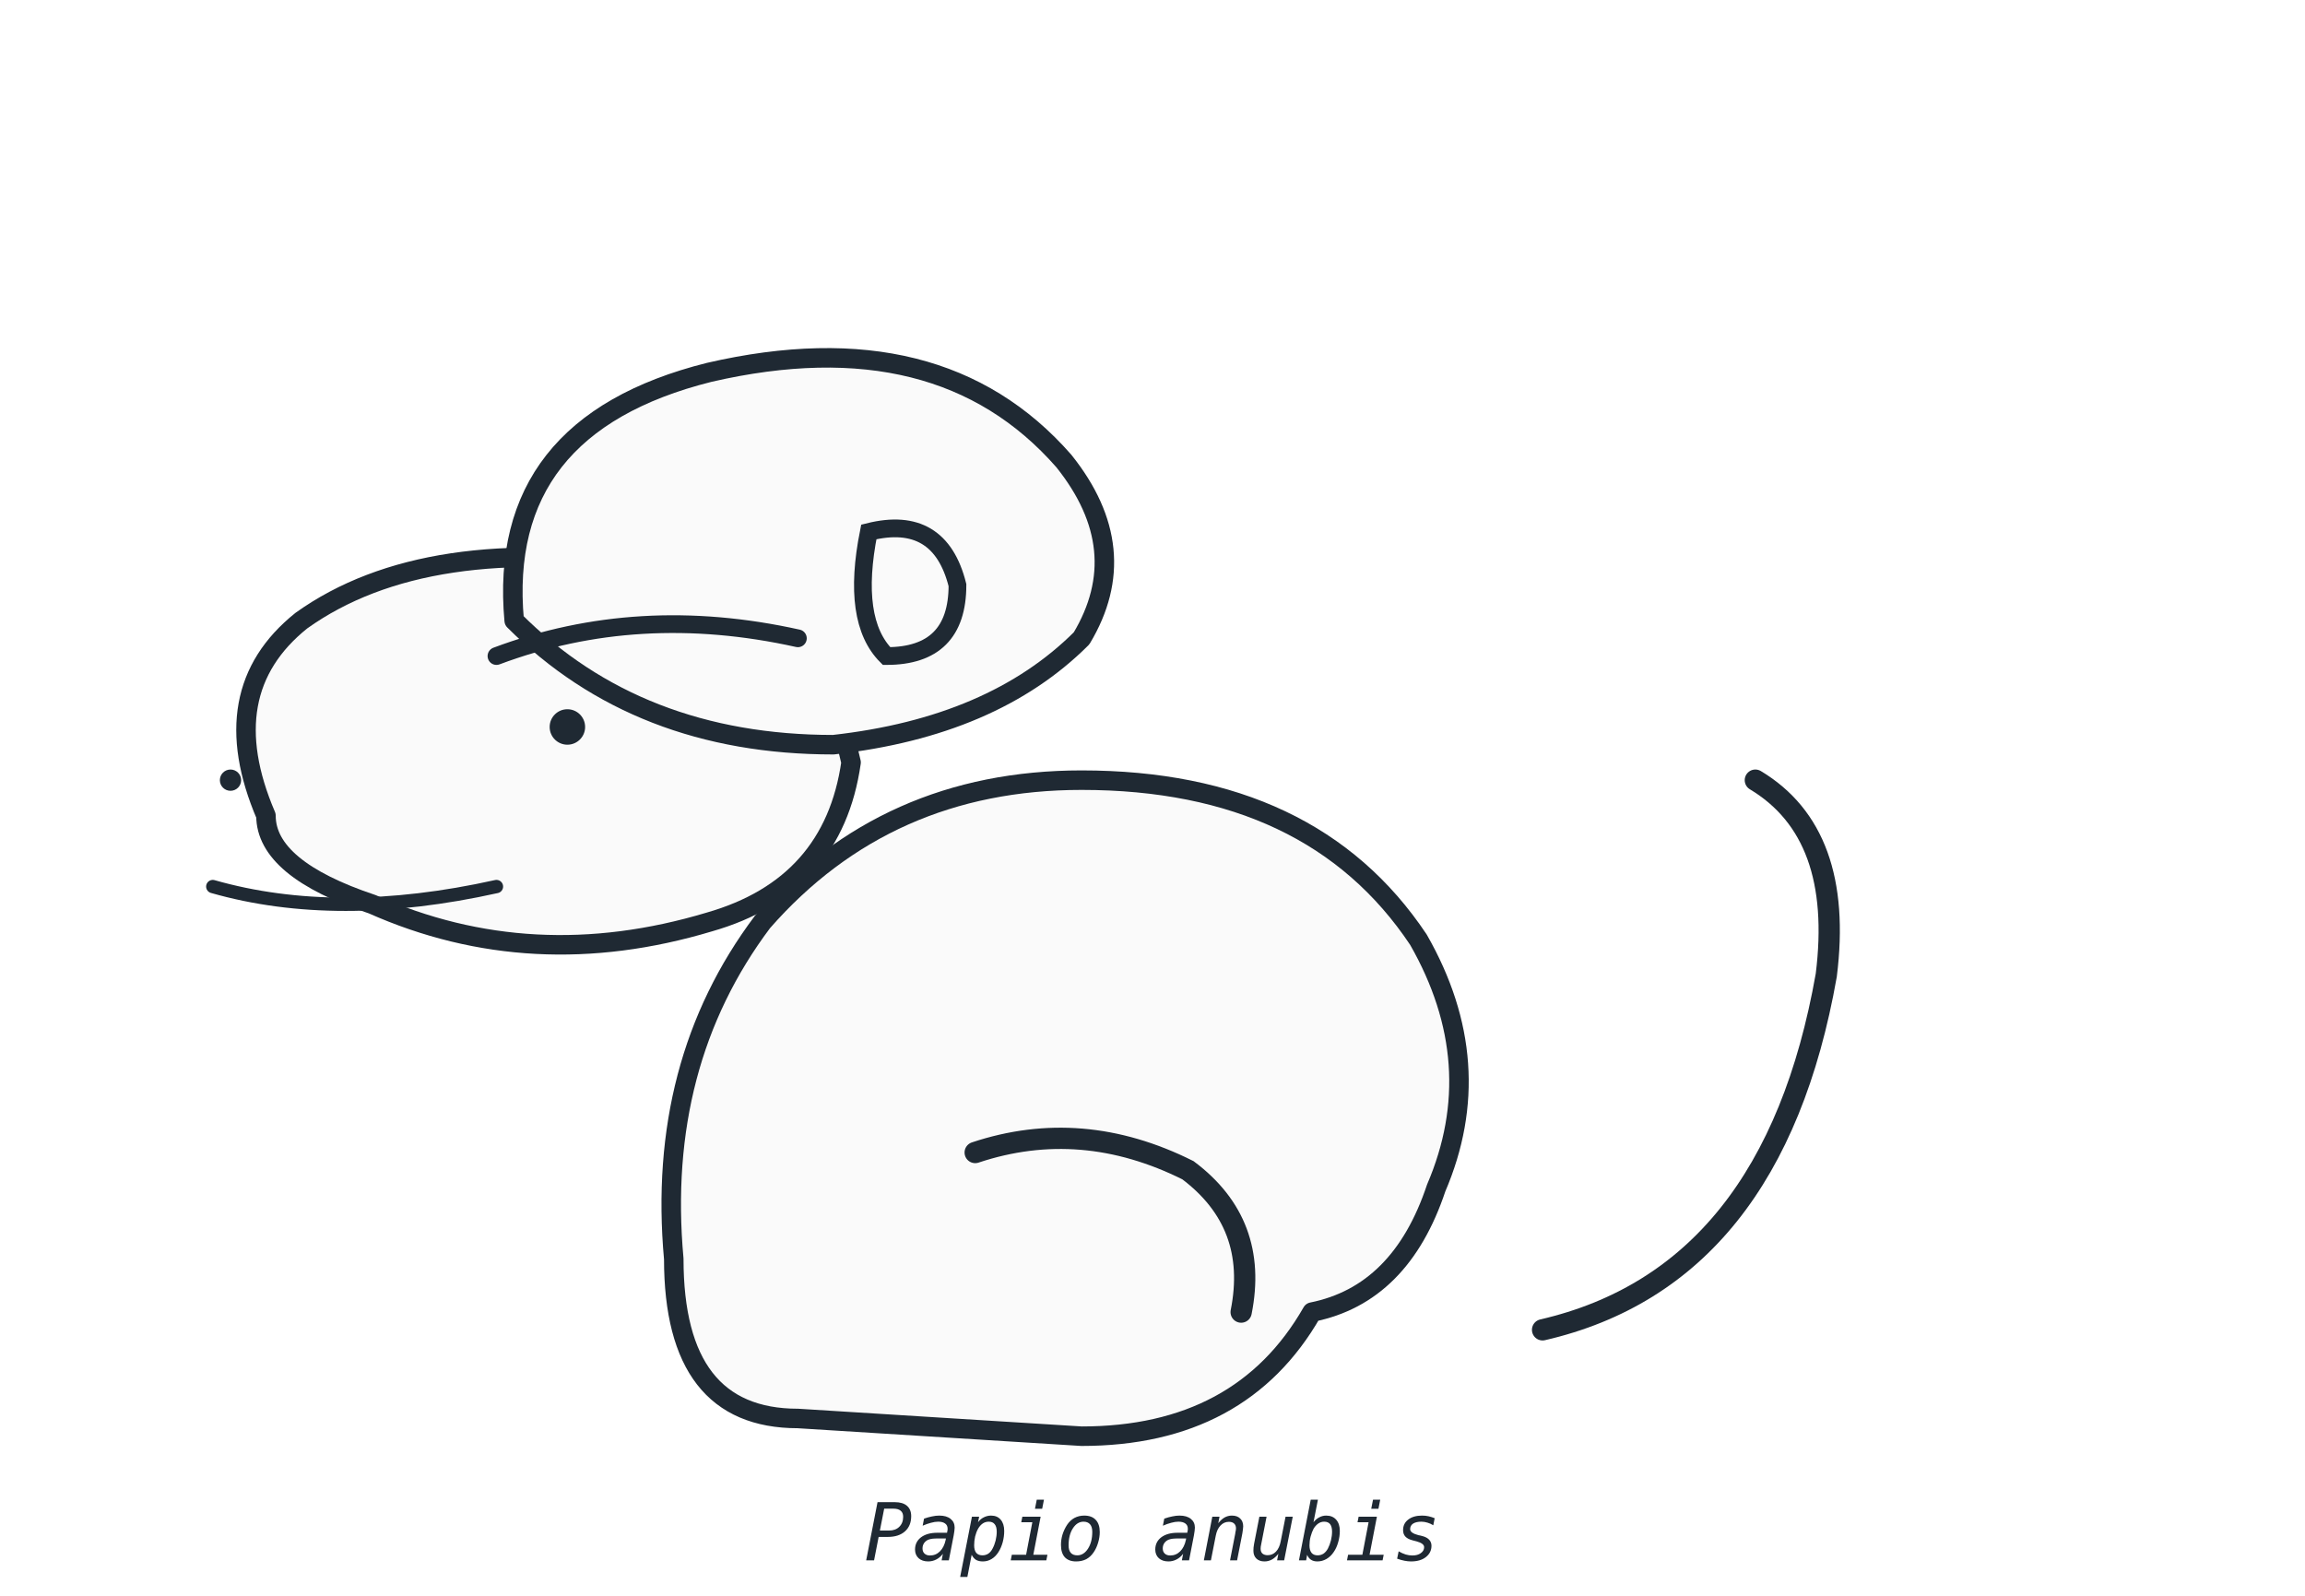
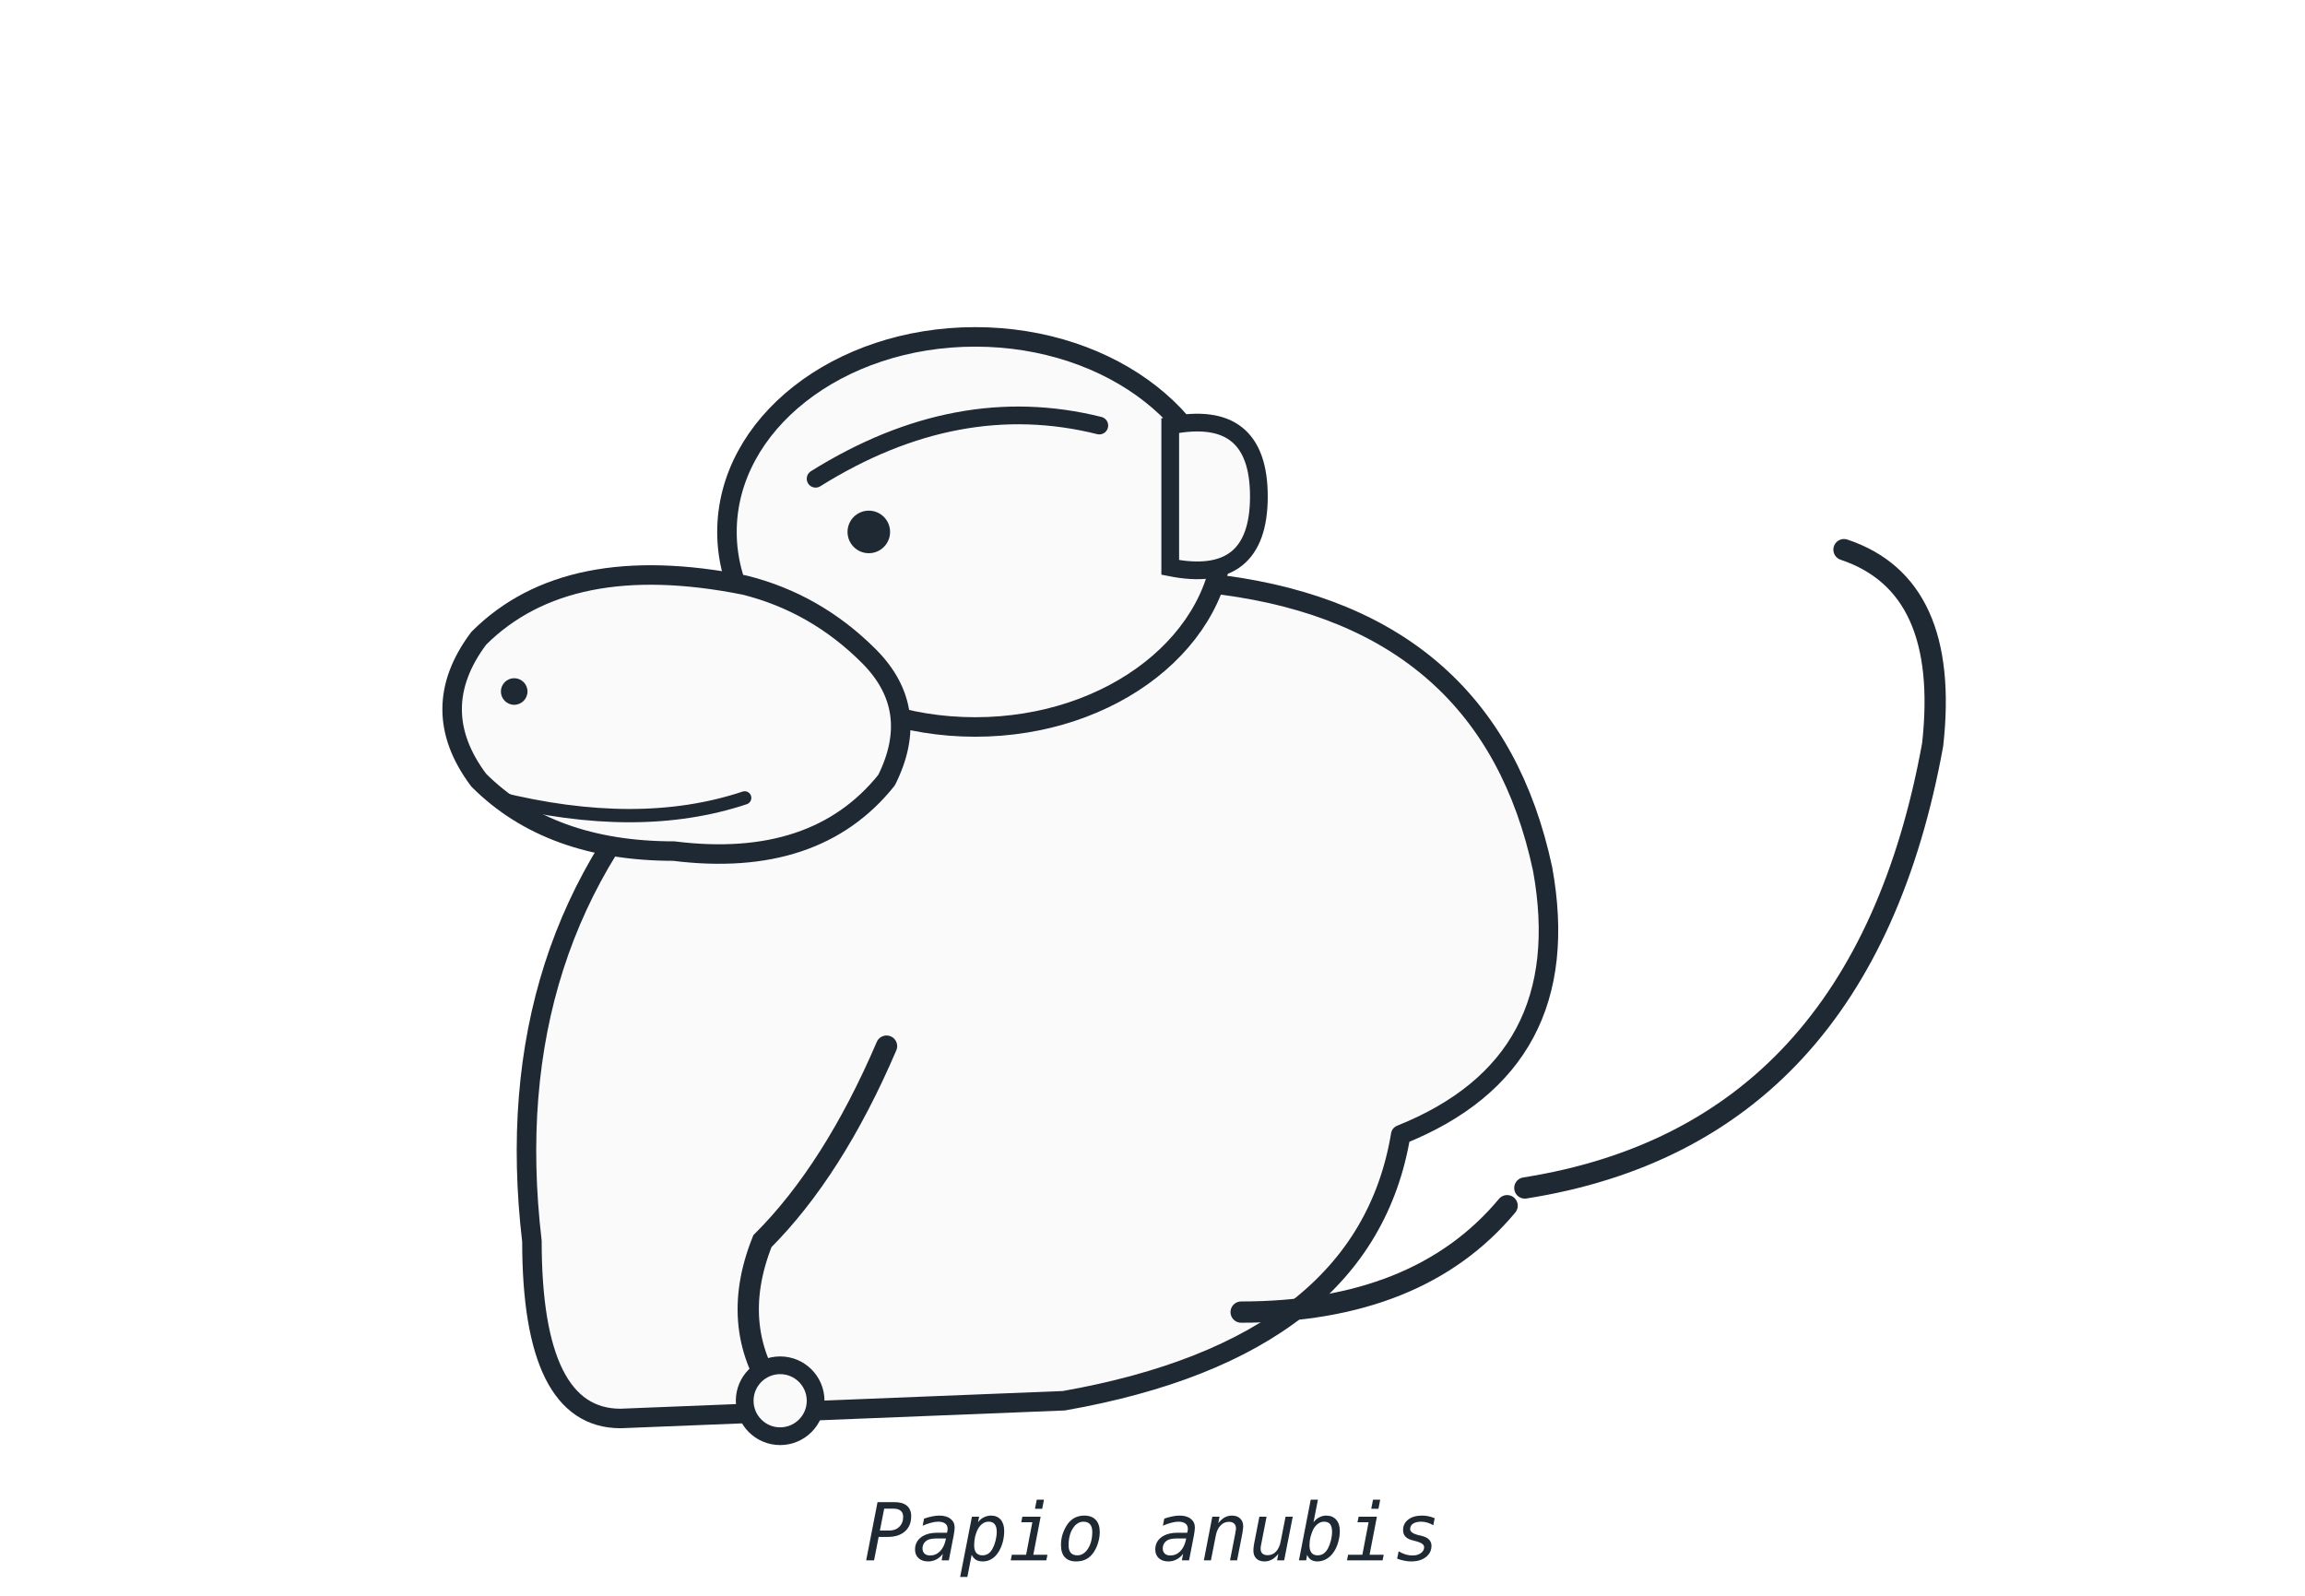
<svg xmlns="http://www.w3.org/2000/svg" viewBox="0 0 260 180" role="img" aria-label="Minimal hand-drawn baboon, side profile sitting">
  <g stroke="#1f2933" stroke-width="2.2" stroke-linejoin="round" fill="#fafafa">
-     <path d="M90 160              q-14 0 -14 -18              q-2 -22 10 -38              q14 -16 36 -16              q26 0 38 18              q8 14 2 28              q-4 12 -14 14              q-8 14 -26 14              l-32 -2z" />
+     <path d="M70 160              q-10 0 -10 -20              q-4 -34 18 -56              q24 -22 60 -18              q30 4 36 32              q4 22 -16 30              q-4 24 -38 30              l-50 2z" />
  </g>
  <g stroke="#1f2933" stroke-width="2.2" stroke-linejoin="round" fill="#fafafa">
-     <path d="M30 92              q-6 -14 4 -22              q14 -10 40 -6              q18 4 22 22              q-2 14 -16 18              q-20 6 -38 -2              q-12 -4 -12 -10z" />
-     <path d="M58 70              q-2 -22 22 -28              q26 -6 40 10              q8 10 2 20              q-10 10 -28 12              q-22 0 -36 -14z" />
+     <ellipse cx="110" cy="60" rx="28" ry="22" />
+     <path d="M84 66              q-20 -4 -30 6              q-6 8 0 16              q8 8 22 8              q16 2 24 -8              q4 -8 -2 -14              q-6 -6 -14 -8z" />
  </g>
-   <path d="M98 60 q8 -2 10 6 q0 8 -8 8 q-4 -4 -2 -14z" fill="#fafafa" stroke="#1f2933" stroke-width="2" />
-   <path d="M56 74 q16 -6 34 -2" stroke="#1f2933" stroke-width="2" fill="none" stroke-linecap="round" />
-   <circle cx="64" cy="82" r="2" fill="#1f2933" />
-   <circle cx="26" cy="88" r="1.2" fill="#1f2933" />
-   <path d="M24 100 q14 4 32 0" stroke="#1f2933" stroke-width="1.5" fill="none" stroke-linecap="round" />
-   <path d="M110 130 q12 -4 24 2 q8 6 6 16" stroke="#1f2933" stroke-width="2.4" fill="none" stroke-linecap="round" />
-   <path d="M174 150 q26 -6 32 -40 q2 -16 -8 -22" stroke="#1f2933" stroke-width="2.4" fill="none" stroke-linecap="round" />
+   <path d="M92 54 q16 -10 32 -6" stroke="#1f2933" stroke-width="2" fill="none" stroke-linecap="round" />
+   <circle cx="98" cy="60" r="2.4" fill="#1f2933" />
+   <circle cx="58" cy="78" r="1.5" fill="#1f2933" />
+   <path d="M56 90 q16 4 28 0" stroke="#1f2933" stroke-width="1.5" fill="none" stroke-linecap="round" />
+   <path d="M132 48 q10 -2 10 8 q0 10 -10 8z" fill="#fafafa" stroke="#1f2933" stroke-width="2" />
+   <path d="M100 118 q-6 14 -14 22 q-4 10 2 18" stroke="#1f2933" stroke-width="2.4" fill="none" stroke-linecap="round" />
+   <circle cx="88" cy="158" r="4" fill="#fafafa" stroke="#1f2933" stroke-width="2" />
+   <path d="M140 148 q20 0 30 -12" stroke="#1f2933" stroke-width="2.4" fill="none" stroke-linecap="round" />
+   <path d="M172 134 q38 -6 46 -50 q2 -18 -10 -22" stroke="#1f2933" stroke-width="2.4" fill="none" stroke-linecap="round" />
  <text x="130" y="176" font-family="ui-monospace, 'DejaVu Sans Mono', monospace" font-size="9" text-anchor="middle" fill="#1f2933" font-style="italic">Papio anubis</text>
</svg>
